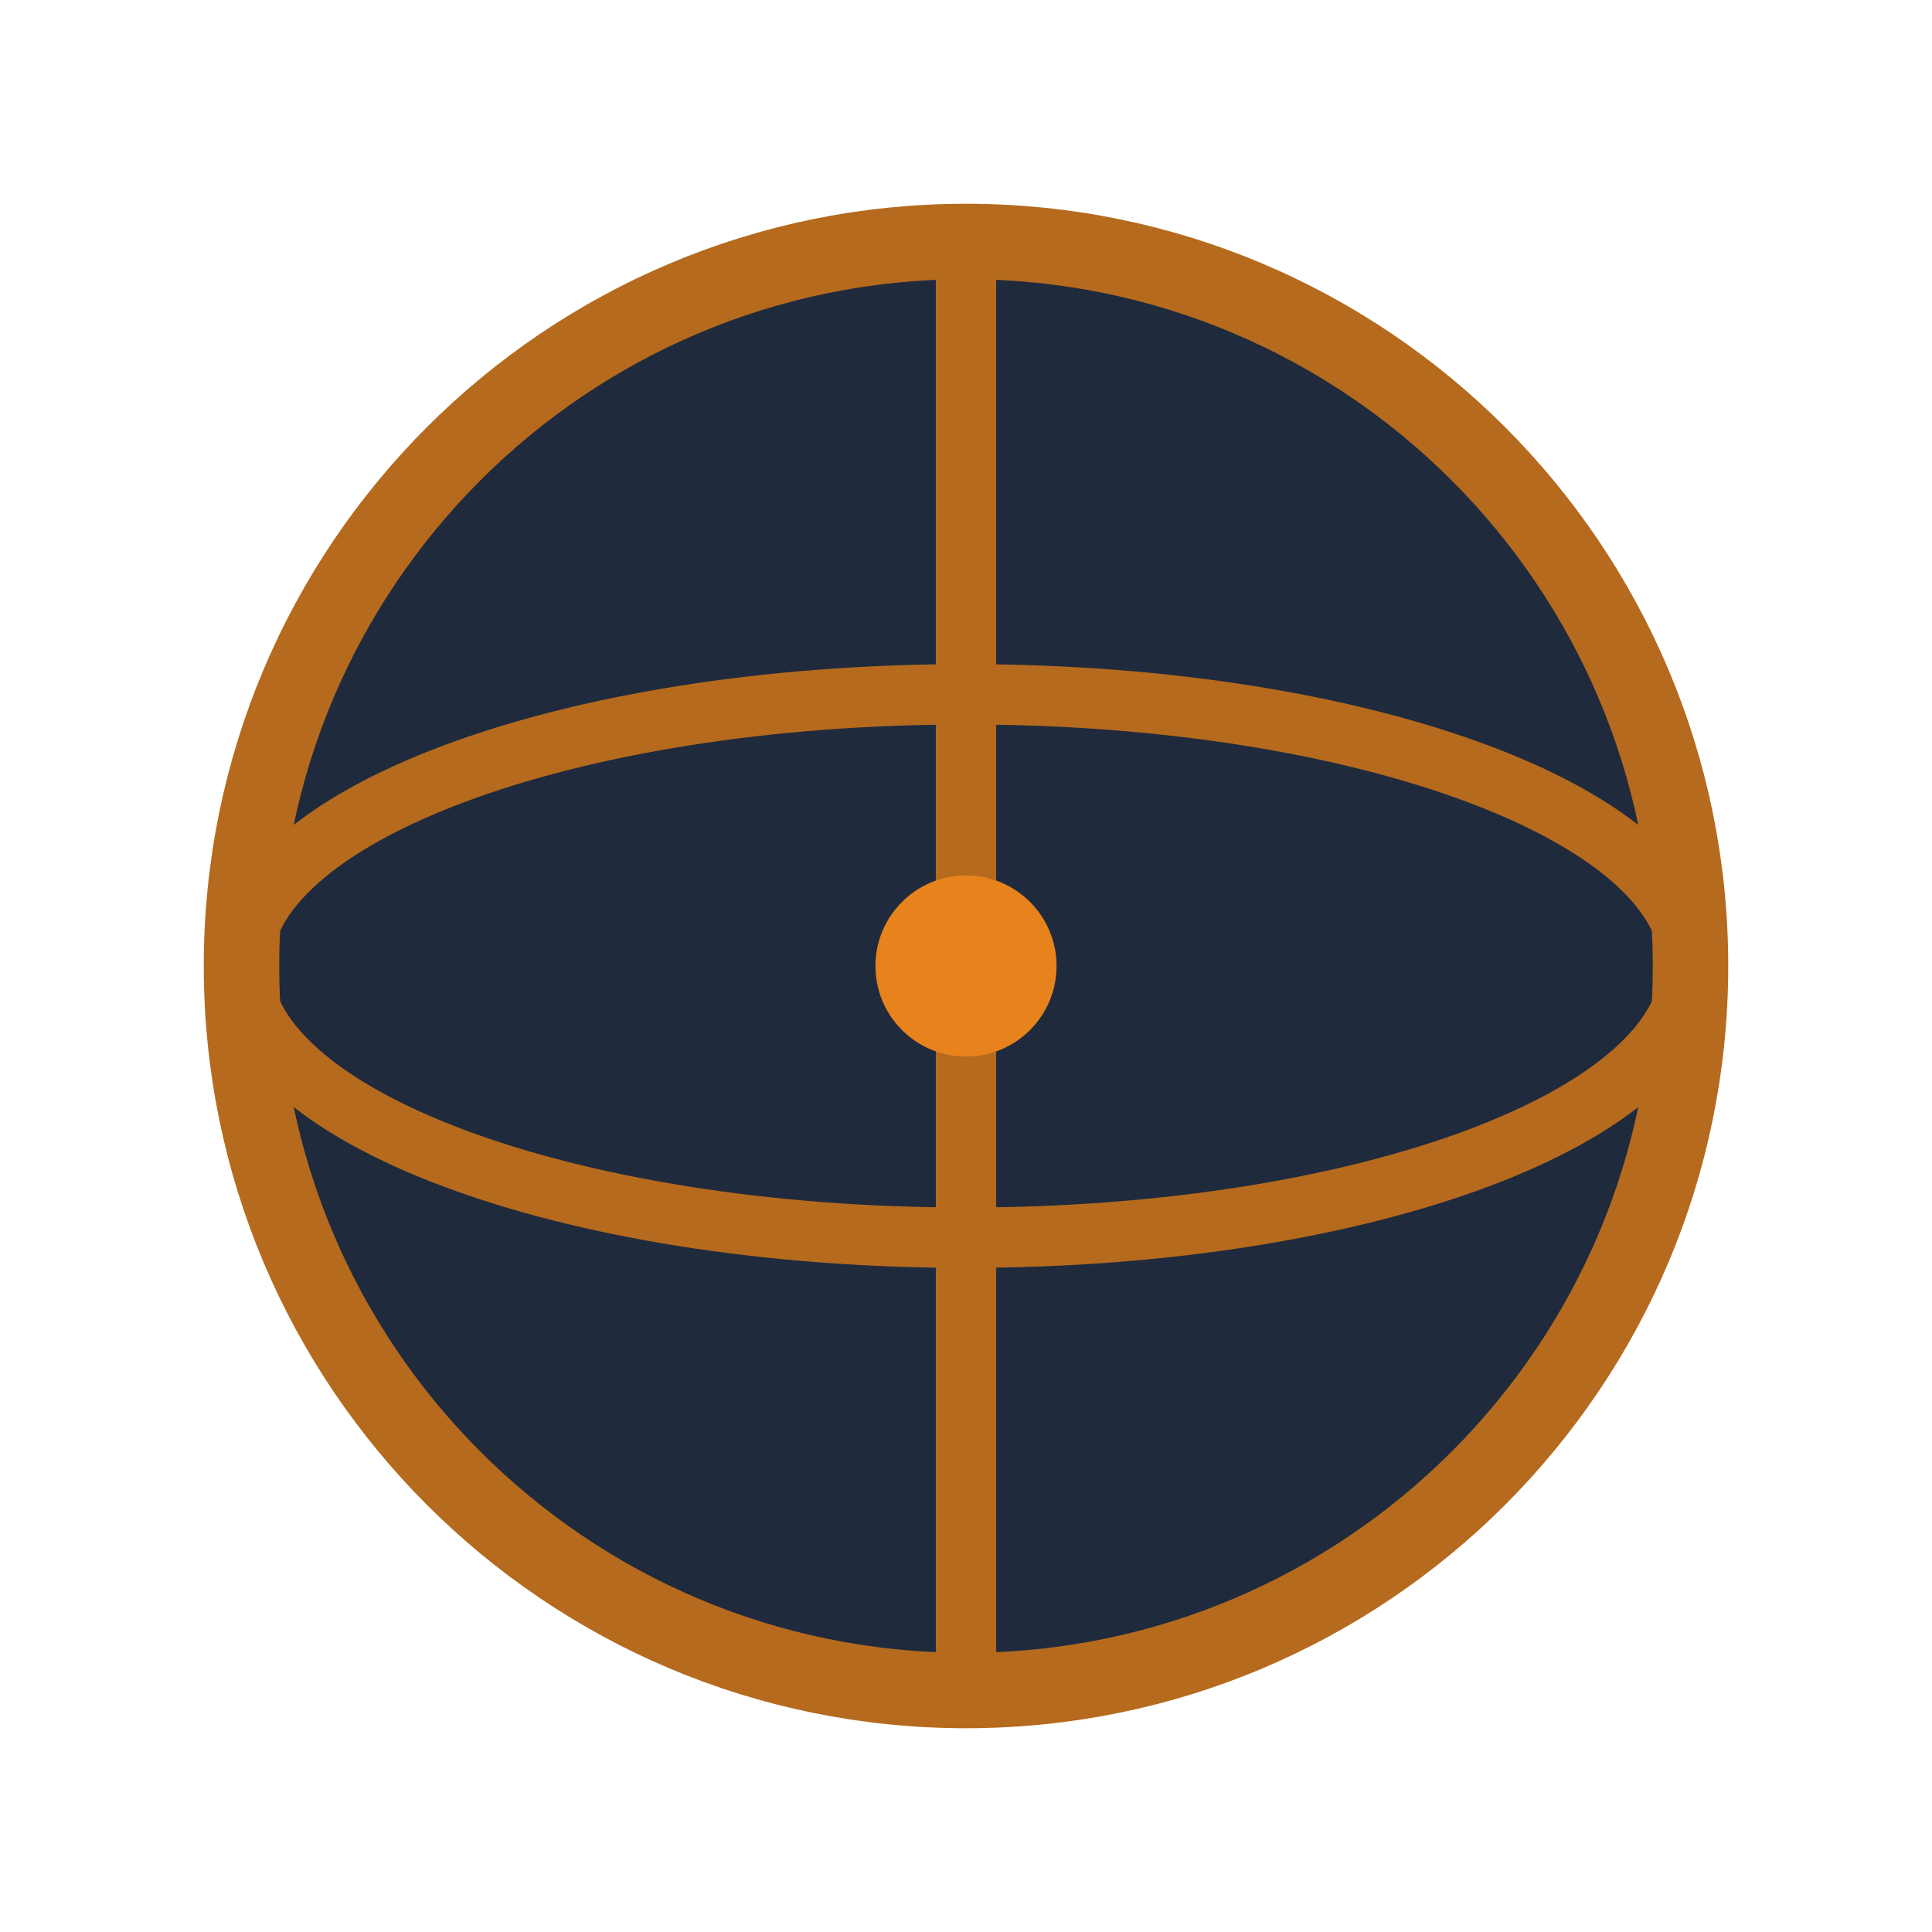
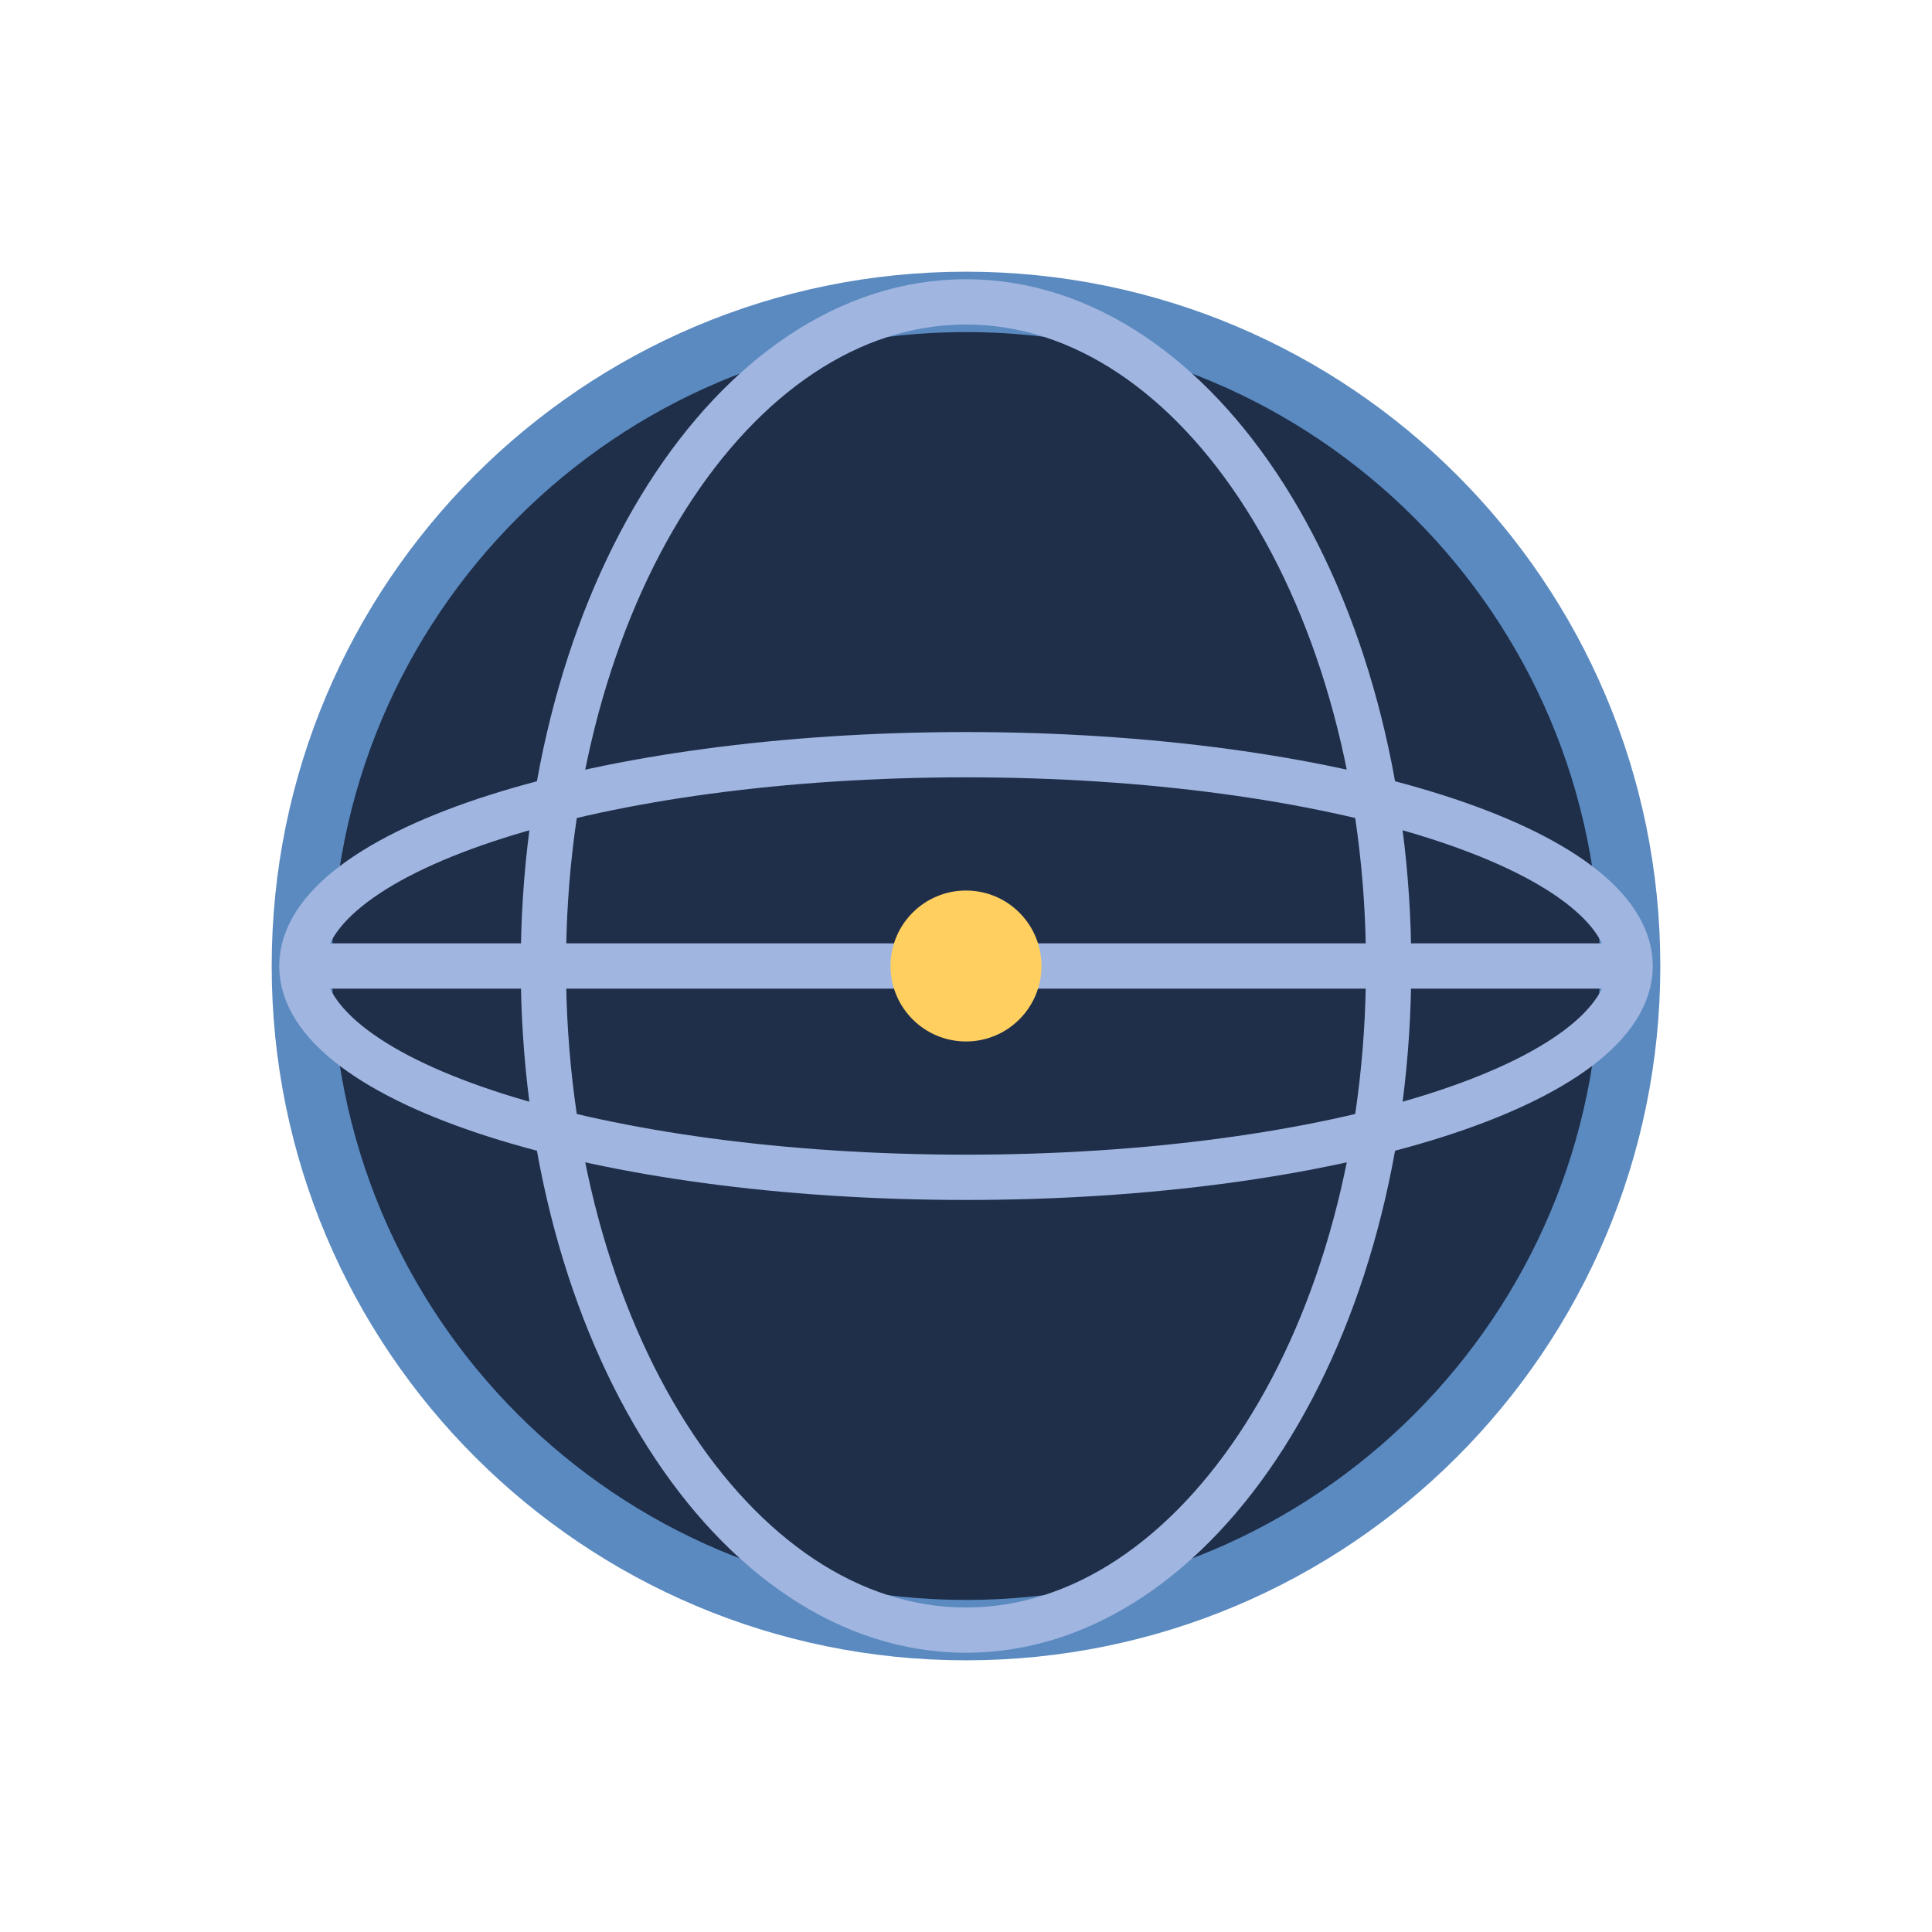
<svg xmlns="http://www.w3.org/2000/svg" viewBox="0 0 64 64" fill="none">
-   <circle cx="32" cy="32" r="24" fill="#1F2A3D" stroke="#B56A1D" stroke-width="2.5" />
-   <ellipse cx="32" cy="32" rx="24" ry="9" fill="none" stroke="#B56A1D" stroke-width="2" />
-   <line x1="32" y1="8" x2="32" y2="56" stroke="#B56A1D" stroke-width="2" />
-   <circle cx="32" cy="32" r="3" fill="#E8821C" />
+   <circle cx="32" cy="32" r="22" fill="#1F2F4A" stroke="#5A8AC0" stroke-width="2" />
+   <ellipse cx="32" cy="32" rx="22" ry="7" fill="none" stroke="#A0B5E0" stroke-width="1.5" />
+   <ellipse cx="32" cy="32" rx="14" ry="22" fill="none" stroke="#A0B5E0" stroke-width="1.5" />
+   <line x1="10" y1="32" x2="54" y2="32" stroke="#A0B5E0" stroke-width="1.5" />
+   <circle cx="32" cy="32" r="2.5" fill="#FFD060" />
</svg>
